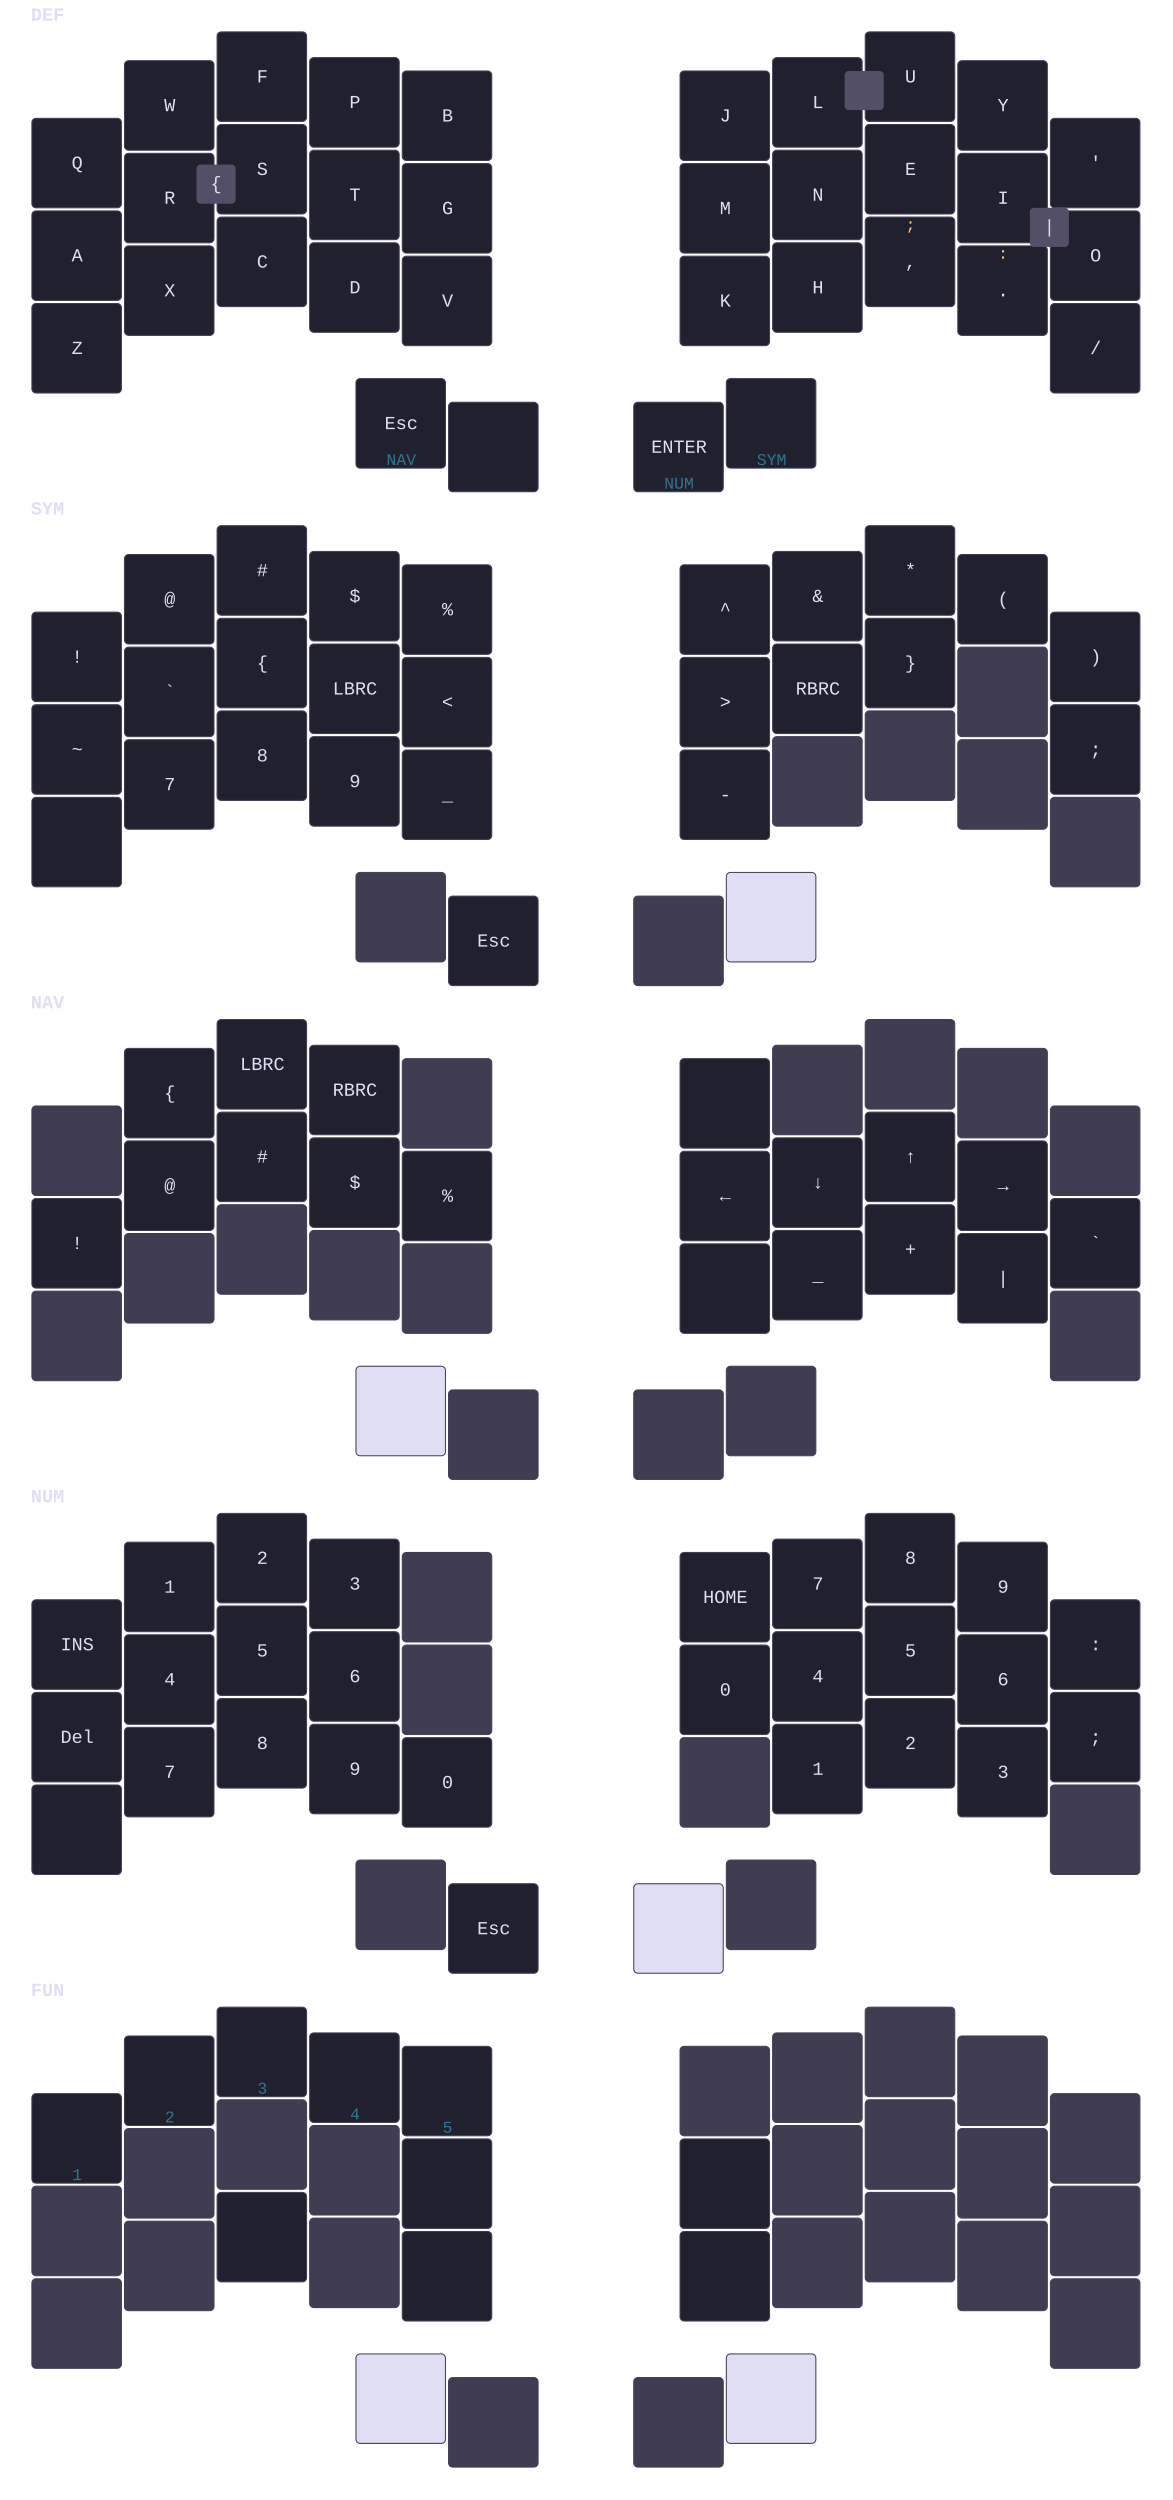
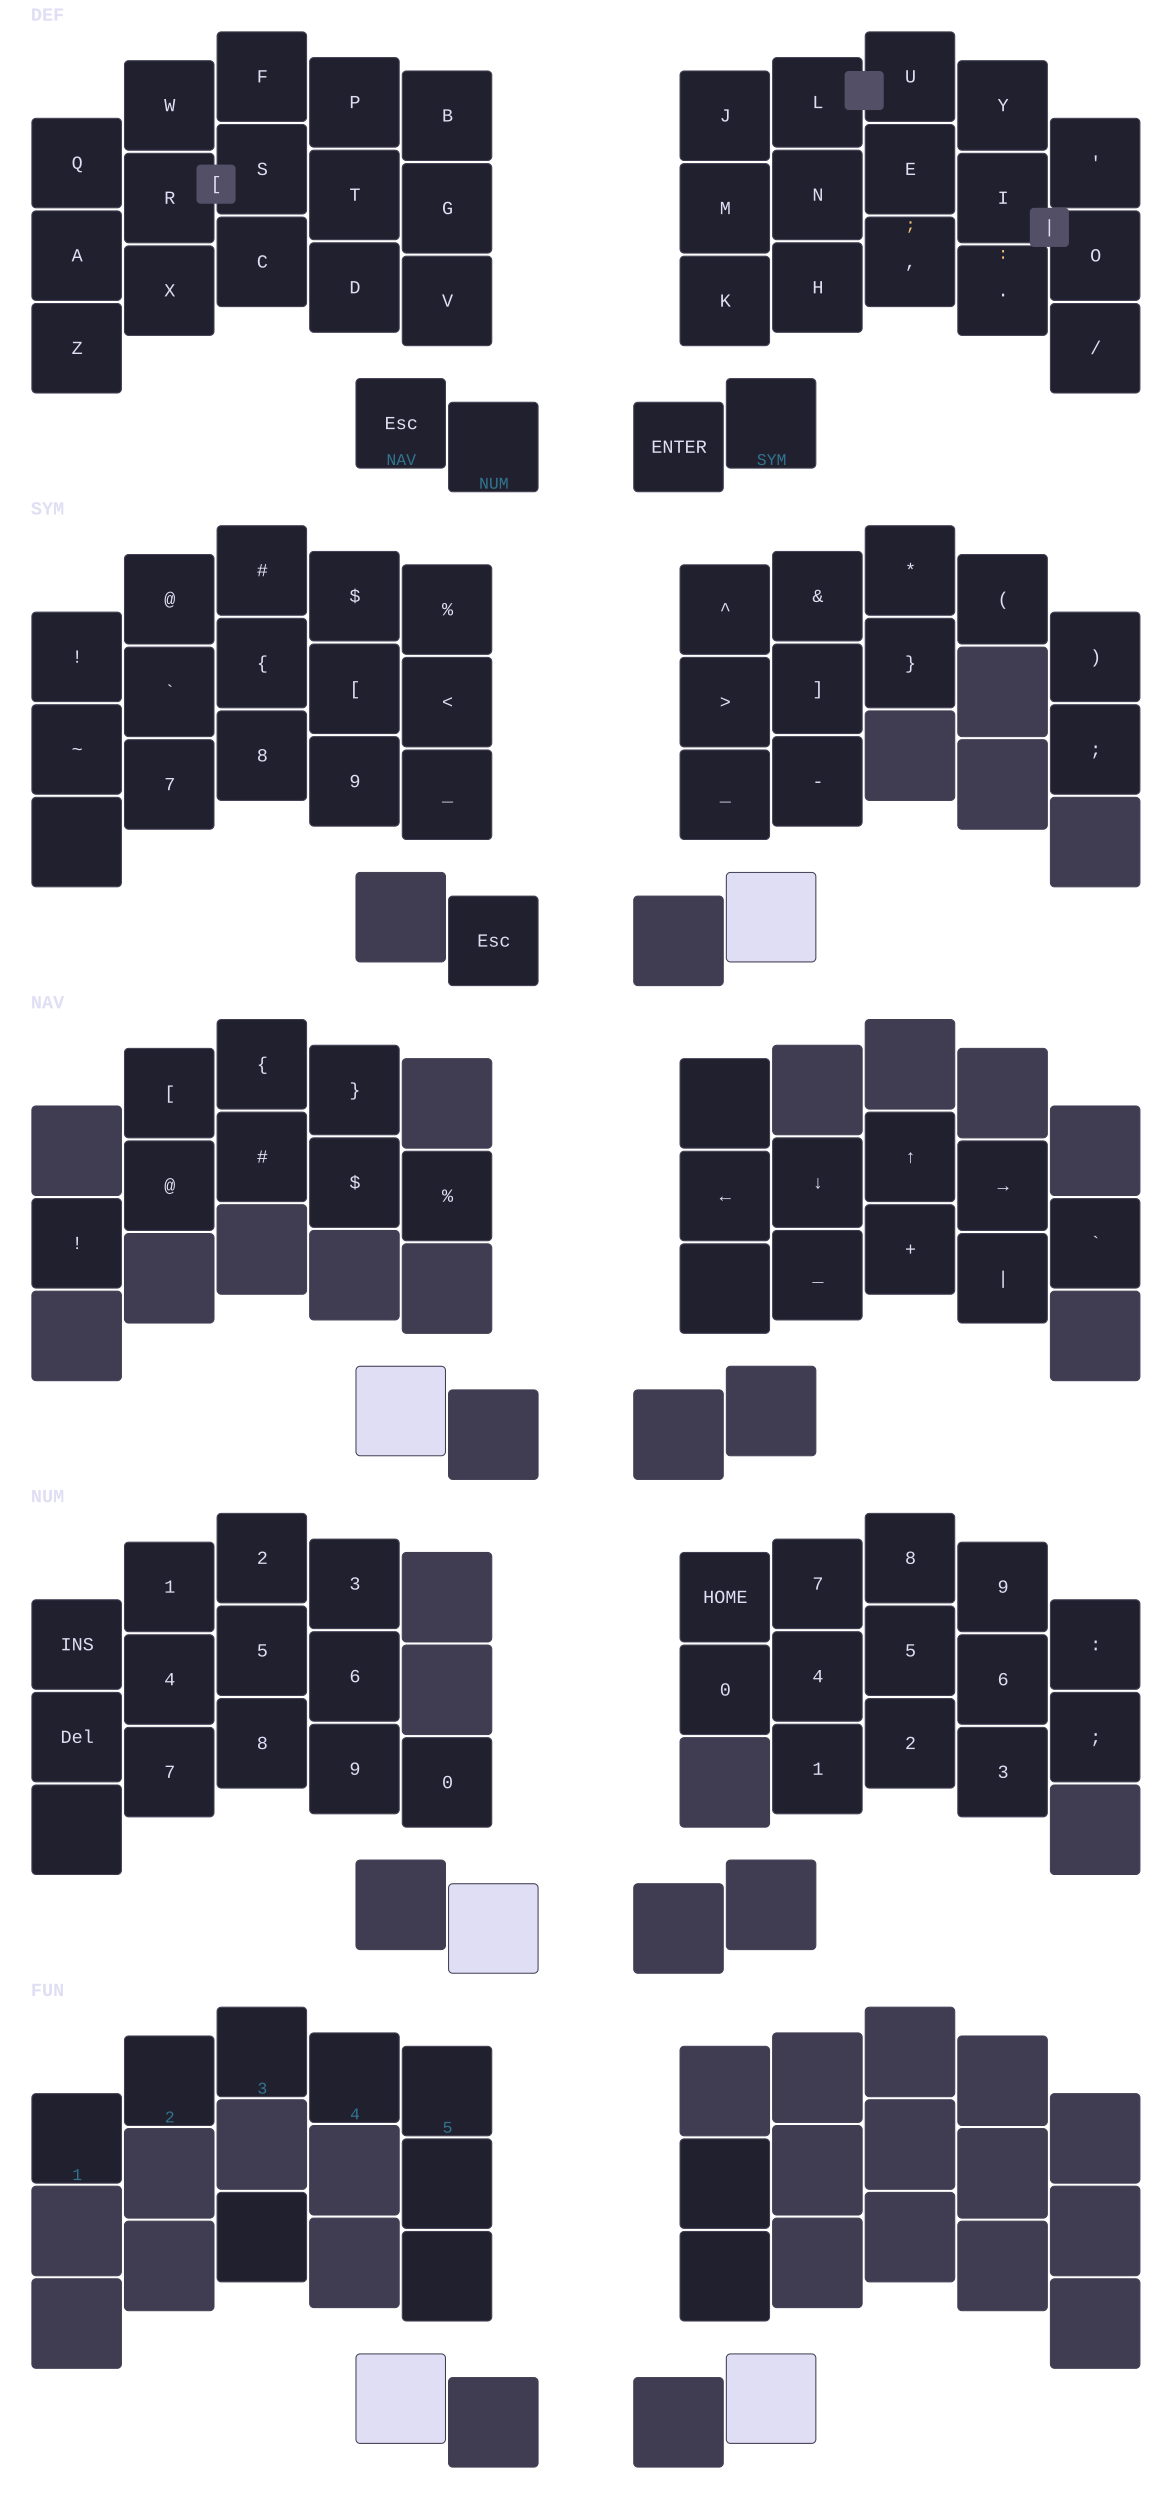
<svg xmlns="http://www.w3.org/2000/svg" xmlns:xlink="http://www.w3.org/1999/xlink" width="1140" height="2430" viewBox="0 0 1140 2430" class="keymap">
  <defs>/* start glyphs */
<svg id="mdi:alpha-w-box">
      <svg id="mdi-alpha-w-box" viewBox="0 0 24 24">
        <path d="M9,17H15A2,2 0 0,0 17,15V7H15V15H13V8H11V15H9V7H7V15A2,2 0 0,0 9,17M5,3H19A2,2 0 0,1 21,5V19A2,2 0 0,1 19,21H5A2,2 0 0,1 3,19V5A2,2 0 0,1 5,3Z" />
      </svg>
    </svg>
    <svg id="mdi:apple-keyboard-command">
      <svg id="mdi-apple-keyboard-command" viewBox="0 0 24 24">
        <path d="M6,2A4,4 0 0,1 10,6V8H14V6A4,4 0 0,1 18,2A4,4 0 0,1 22,6A4,4 0 0,1 18,10H16V14H18A4,4 0 0,1 22,18A4,4 0 0,1 18,22A4,4 0 0,1 14,18V16H10V18A4,4 0 0,1 6,22A4,4 0 0,1 2,18A4,4 0 0,1 6,14H8V10H6A4,4 0 0,1 2,6A4,4 0 0,1 6,2M16,18A2,2 0 0,0 18,20A2,2 0 0,0 20,18A2,2 0 0,0 18,16H16V18M14,10H10V14H14V10M6,16A2,2 0 0,0 4,18A2,2 0 0,0 6,20A2,2 0 0,0 8,18V16H6M8,6A2,2 0 0,0 6,4A2,2 0 0,0 4,6A2,2 0 0,0 6,8H8V6M18,8A2,2 0 0,0 20,6A2,2 0 0,0 18,4A2,2 0 0,0 16,6V8H18Z" />
      </svg>
    </svg>
    <svg id="mdi:apple-keyboard-control">
      <svg id="mdi-apple-keyboard-control" viewBox="0 0 24 24">
        <path d="M19.78,11.78L18.36,13.19L12,6.83L5.64,13.19L4.22,11.78L12,4L19.78,11.78Z" />
      </svg>
    </svg>
    <svg id="mdi:apple-keyboard-option">
      <svg id="mdi-apple-keyboard-option" viewBox="0 0 24 24">
        <path d="M3,4H9.11L16.15,18H21V20H14.88L7.84,6H3V4M14,4H21V6H14V4Z" />
      </svg>
    </svg>
    <svg id="mdi:apple-keyboard-shift">
      <svg id="mdi-apple-keyboard-shift" viewBox="0 0 24 24">
        <path d="M15,18V12H17.17L12,6.83L6.83,12H9V18H15M12,4L22,14H17V20H7V14H2L12,4Z" />
      </svg>
    </svg>
    <svg id="mdi:backspace">
      <svg id="mdi-backspace" viewBox="0 0 24 24">
        <path d="M22,3H7C6.31,3 5.77,3.35 5.41,3.88L0,12L5.41,20.11C5.77,20.64 6.31,21 7,21H22A2,2 0 0,0 24,19V5A2,2 0 0,0 22,3M19,15.59L17.59,17L14,13.41L10.41,17L9,15.59L12.59,12L9,8.41L10.41,7L14,10.59L17.59,7L19,8.41L15.41,12" />
      </svg>
    </svg>
    <svg id="mdi:backup-restore">
      <svg id="mdi-backup-restore" viewBox="0 0 24 24">
        <path d="M12,3A9,9 0 0,0 3,12H0L4,16L8,12H5A7,7 0 0,1 12,5A7,7 0 0,1 19,12A7,7 0 0,1 12,19C10.5,19 9.09,18.5 7.94,17.7L6.5,19.14C8.04,20.3 9.94,21 12,21A9,9 0 0,0 21,12A9,9 0 0,0 12,3M14,12A2,2 0 0,0 12,10A2,2 0 0,0 10,12A2,2 0 0,0 12,14A2,2 0 0,0 14,12Z" />
      </svg>
    </svg>
    <svg id="mdi:bluetooth-connect">
      <svg id="mdi-bluetooth-connect" viewBox="0 0 24 24">
        <path d="M19,10L17,12L19,14L21,12M14.88,16.29L13,18.17V14.41M13,5.83L14.88,7.71L13,9.58M17.71,7.71L12,2H11V9.58L6.41,5L5,6.41L10.59,12L5,17.58L6.41,19L11,14.41V22H12L17.71,16.29L13.41,12M7,12L5,10L3,12L5,14L7,12Z" />
      </svg>
    </svg>
    <svg id="mdi:bluetooth-off">
      <svg id="mdi-bluetooth-off" viewBox="0 0 24 24">
        <path d="M13,5.83L14.88,7.71L13.28,9.31L14.69,10.72L17.71,7.7L12,2H11V7.03L13,9.03M5.41,4L4,5.41L10.59,12L5,17.59L6.41,19L11,14.41V22H12L16.29,17.71L18.59,20L20,18.59M13,18.17V14.41L14.88,16.29" />
      </svg>
    </svg>
    <svg id="mdi:chevron-double-down">
      <svg id="mdi-chevron-double-down" viewBox="0 0 24 24">
        <path d="M16.59,5.59L18,7L12,13L6,7L7.41,5.59L12,10.17L16.59,5.59M16.59,11.59L18,13L12,19L6,13L7.41,11.59L12,16.17L16.59,11.59Z" />
      </svg>
    </svg>
    <svg id="mdi:chevron-double-up">
      <svg id="mdi-chevron-double-up" viewBox="0 0 24 24">
        <path d="M7.41,18.41L6,17L12,11L18,17L16.59,18.41L12,13.83L7.41,18.41M7.41,12.41L6,11L12,5L18,11L16.59,12.41L12,7.83L7.41,12.41Z" />
      </svg>
    </svg>
    <svg id="mdi:keyboard-space">
      <svg id="mdi-keyboard-space" viewBox="0 0 24 24">
        <path d="M3 15H5V19H19V15H21V19C21 20.1 20.1 21 19 21H5C3.9 21 3 20.1 3 19V15Z" />
      </svg>
    </svg>
    <svg id="mdi:progress-download">
      <svg id="mdi-progress-download" viewBox="0 0 24 24">
        <path d="M13,2.03C17.73,2.5 21.5,6.25 21.95,11C22.5,16.5 18.5,21.38 13,21.93V19.93C16.64,19.5 19.5,16.61 19.96,12.97C20.5,8.58 17.39,4.59 13,4.05V2.05L13,2.03M11,2.06V4.06C9.57,4.26 8.22,4.84 7.1,5.74L5.67,4.26C7.19,3 9.05,2.25 11,2.06M4.26,5.67L5.69,7.1C4.8,8.23 4.24,9.58 4.05,11H2.05C2.25,9.04 3,7.19 4.26,5.67M2.06,13H4.06C4.24,14.42 4.81,15.77 5.69,16.9L4.27,18.33C3.03,16.81 2.26,14.96 2.06,13M7.1,18.37C8.23,19.25 9.58,19.82 11,20V22C9.04,21.79 7.18,21 5.67,19.74L7.1,18.37M12,16.5L7.5,12H11V8H13V12H16.5L12,16.5Z" />
      </svg>
    </svg>
    <svg id="mdi:transfer">
      <svg id="mdi-transfer" viewBox="0 0 24 24">
        <path d="M8 4A2 2 0 0 0 6 6V10H8V6H16V9H13.5L17 12.5L20.5 9H18V6A2 2 0 0 0 16 4H8M3 12V14H11V12H3M3 15V17H11V15H3M13 15V17H21V15H13M3 18V20H11V18H3M13 18V20H21V18H13Z" />
      </svg>
    </svg>
  </defs>/* end glyphs */
<style>/* inherit to force styles through use tags */
svg path {
    fill: inherit;
}

/* root DOM */
svg.keymap {
    font-family: SFMono-Regular,Consolas,Liberation Mono,Menlo,monospace;
    font-size: 18px;
    font-kerning: normal;
    text-rendering: optimizeLegibility;
    background: #26233a;
}

rect.key {
    fill: #21202e ; /* switch background key color */
    stroke: #403d52; /* switch border color */
    stroke-width: 1;
}

/* default key side styling, only used is draw_key_sides is set */
rect.side {
    filter: brightness(90%);
}

/* color accent for combo boxes */
rect.combo, rect.combo-separate {
    fill: #524f67;
}

/* color accent for held keys */
rect.held, rect.combo.held {
    fill: #e0def4;
}

/* color accent for ghost (optional) keys */
rect.ghost, rect.combo.ghost {
    stroke-dasharray: 4, 4;
    stroke-width: 2;
}

text {
    text-anchor: middle;
    dominant-baseline: middle;
}

/* main layer keys text */
text.tap, text.combo, use.tap {
    fill: #e0def4;
}
text.hold {
    fill: #31748f;
    font-size: 16px; /* simlar to glyph_hold_size */
}
use.hold {
    fill: #31748f;
}

/* styling for layer labels */
text.label {
    font-weight: bold;
    text-anchor: start;
    fill: #e0def4;
    stroke-width: 0;
    paint-order: stroke;
    text-transform: uppercase;
}

/* styling for combo tap, and key hold/shifted label text */
text.combo, text.shifted {
}

text.hold {
    text-anchor: middle;
    dominant-baseline: auto;
}

text.shifted {
    text-anchor: middle;
    dominant-baseline: hanging;
    font-size: 16px;
    fill: #f6c177;
}

/* styling for hold/shifted label text in combo box */
text.combo.hold, text.combo.shifted {
    font-size: 8px;
}

/* lighter symbol for transparent keys */
rect.trans {
    fill: #403d52;
}
use.trans {
    fill: #6e6a86;
}

/* styling for combo dendrons */
path.combo {
    stroke-width: 1;
    stroke: gray;
    fill: none;
}

/* Start Tabler Icons Cleanup */
/* cannot use height/width with glyphs */
.icon-tabler &gt; path {
    fill: inherit;
    stroke: inherit;
    stroke-width: 2;
}
/* hide tabler's default box */
.icon-tabler &gt; path[stroke="none"][fill="none"] {
    visibility: hidden;
}
/* End Tabler Icons Cleanup */
</style>
  <g transform="translate(30, 0)" class="layer-DEF">
    <text x="0" y="15" class="label">DEF</text>
    <g transform="translate(0, 30)">
      <g transform="translate(45, 129)" class="key keypos-0">
        <rect rx="4" ry="4" x="-44" y="-44" width="87" height="87" class="key" />
        <text x="0" y="0" class="key tap">Q</text>
      </g>
      <g transform="translate(135, 73)" class="key keypos-1">
        <rect rx="4" ry="4" x="-44" y="-44" width="87" height="87" class="key" />
        <text x="0" y="0" class="key tap">W</text>
      </g>
      <g transform="translate(225, 45)" class="key keypos-2">
        <rect rx="4" ry="4" x="-44" y="-44" width="87" height="87" class="key" />
        <text x="0" y="0" class="key tap">F</text>
      </g>
      <g transform="translate(315, 70)" class="key keypos-3">
        <rect rx="4" ry="4" x="-44" y="-44" width="87" height="87" class="key" />
        <text x="0" y="0" class="key tap">P</text>
      </g>
      <g transform="translate(405, 83)" class="key keypos-4">
        <rect rx="4" ry="4" x="-44" y="-44" width="87" height="87" class="key" />
        <text x="0" y="0" class="key tap">B</text>
      </g>
      <g transform="translate(675, 83)" class="key keypos-5">
        <rect rx="4" ry="4" x="-44" y="-44" width="87" height="87" class="key" />
        <text x="0" y="0" class="key tap">J</text>
      </g>
      <g transform="translate(765, 70)" class="key keypos-6">
        <rect rx="4" ry="4" x="-44" y="-44" width="87" height="87" class="key" />
        <text x="0" y="0" class="key tap">L</text>
      </g>
      <g transform="translate(855, 45)" class="key keypos-7">
        <rect rx="4" ry="4" x="-44" y="-44" width="87" height="87" class="key" />
        <text x="0" y="0" class="key tap">U</text>
      </g>
      <g transform="translate(945, 73)" class="key keypos-8">
        <rect rx="4" ry="4" x="-44" y="-44" width="87" height="87" class="key" />
        <text x="0" y="0" class="key tap">Y</text>
      </g>
      <g transform="translate(1035, 129)" class="key keypos-9">
        <rect rx="4" ry="4" x="-44" y="-44" width="87" height="87" class="key" />
        <text x="0" y="0" class="key tap">'</text>
      </g>
      <g transform="translate(45, 219)" class="key keypos-10">
        <rect rx="4" ry="4" x="-44" y="-44" width="87" height="87" class="key" />
        <text x="0" y="0" class="key tap">A</text>
        <use href="#mdi:apple-keyboard-command" xlink:href="#mdi:apple-keyboard-command" x="-8" y="24" height="16" width="16.0" class="key hold glyph mdi:apple-keyboard-command" />
      </g>
      <g transform="translate(135, 163)" class="key keypos-11">
        <rect rx="4" ry="4" x="-44" y="-44" width="87" height="87" class="key" />
        <text x="0" y="0" class="key tap">R</text>
        <use href="#mdi:apple-keyboard-option" xlink:href="#mdi:apple-keyboard-option" x="-8" y="24" height="16" width="16.0" class="key hold glyph mdi:apple-keyboard-option" />
      </g>
      <g transform="translate(225, 135)" class="key keypos-12">
        <rect rx="4" ry="4" x="-44" y="-44" width="87" height="87" class="key" />
        <text x="0" y="0" class="key tap">S</text>
        <use href="#mdi:apple-keyboard-control" xlink:href="#mdi:apple-keyboard-control" x="-8" y="24" height="16" width="16.0" class="key hold glyph mdi:apple-keyboard-control" />
      </g>
      <g transform="translate(315, 160)" class="key keypos-13">
        <rect rx="4" ry="4" x="-44" y="-44" width="87" height="87" class="key" />
        <text x="0" y="0" class="key tap">T</text>
        <use href="#mdi:apple-keyboard-shift" xlink:href="#mdi:apple-keyboard-shift" x="-8" y="24" height="16" width="16.0" class="key hold glyph mdi:apple-keyboard-shift" />
      </g>
      <g transform="translate(405, 173)" class="key keypos-14">
        <rect rx="4" ry="4" x="-44" y="-44" width="87" height="87" class="key" />
        <text x="0" y="0" class="key tap">G</text>
      </g>
      <g transform="translate(675, 173)" class="key keypos-15">
        <rect rx="4" ry="4" x="-44" y="-44" width="87" height="87" class="key" />
        <text x="0" y="0" class="key tap">M</text>
      </g>
      <g transform="translate(765, 160)" class="key keypos-16">
        <rect rx="4" ry="4" x="-44" y="-44" width="87" height="87" class="key" />
        <text x="0" y="0" class="key tap">N</text>
        <use href="#mdi:apple-keyboard-shift" xlink:href="#mdi:apple-keyboard-shift" x="-8" y="24" height="16" width="16.0" class="key hold glyph mdi:apple-keyboard-shift" />
      </g>
      <g transform="translate(855, 135)" class="key keypos-17">
        <rect rx="4" ry="4" x="-44" y="-44" width="87" height="87" class="key" />
        <text x="0" y="0" class="key tap">E</text>
        <use href="#mdi:apple-keyboard-control" xlink:href="#mdi:apple-keyboard-control" x="-8" y="24" height="16" width="16.0" class="key hold glyph mdi:apple-keyboard-control" />
      </g>
      <g transform="translate(945, 163)" class="key keypos-18">
        <rect rx="4" ry="4" x="-44" y="-44" width="87" height="87" class="key" />
        <text x="0" y="0" class="key tap">I</text>
        <use href="#mdi:apple-keyboard-option" xlink:href="#mdi:apple-keyboard-option" x="-8" y="24" height="16" width="16.0" class="key hold glyph mdi:apple-keyboard-option" />
      </g>
      <g transform="translate(1035, 219)" class="key keypos-19">
        <rect rx="4" ry="4" x="-44" y="-44" width="87" height="87" class="key" />
        <text x="0" y="0" class="key tap">O</text>
        <use href="#mdi:apple-keyboard-command" xlink:href="#mdi:apple-keyboard-command" x="-8" y="24" height="16" width="16.0" class="key hold glyph mdi:apple-keyboard-command" />
      </g>
      <g transform="translate(45, 309)" class="key keypos-20">
        <rect rx="4" ry="4" x="-44" y="-44" width="87" height="87" class="key" />
        <text x="0" y="0" class="key tap">Z</text>
      </g>
      <g transform="translate(135, 253)" class="key keypos-21">
        <rect rx="4" ry="4" x="-44" y="-44" width="87" height="87" class="key" />
        <text x="0" y="0" class="key tap">X</text>
      </g>
      <g transform="translate(225, 225)" class="key keypos-22">
        <rect rx="4" ry="4" x="-44" y="-44" width="87" height="87" class="key" />
        <text x="0" y="0" class="key tap">C</text>
      </g>
      <g transform="translate(315, 250)" class="key keypos-23">
        <rect rx="4" ry="4" x="-44" y="-44" width="87" height="87" class="key" />
        <text x="0" y="0" class="key tap">D</text>
      </g>
      <g transform="translate(405, 263)" class="key keypos-24">
        <rect rx="4" ry="4" x="-44" y="-44" width="87" height="87" class="key" />
        <text x="0" y="0" class="key tap">V</text>
      </g>
      <g transform="translate(675, 263)" class="key keypos-25">
        <rect rx="4" ry="4" x="-44" y="-44" width="87" height="87" class="key" />
        <text x="0" y="0" class="key tap">K</text>
      </g>
      <g transform="translate(765, 250)" class="key keypos-26">
        <rect rx="4" ry="4" x="-44" y="-44" width="87" height="87" class="key" />
        <text x="0" y="0" class="key tap">H</text>
      </g>
      <g transform="translate(855, 225)" class="key keypos-27">
        <rect rx="4" ry="4" x="-44" y="-44" width="87" height="87" class="key" />
        <text x="0" y="0" class="key tap">,</text>
        <text x="0" y="-40" class="key shifted">;</text>
      </g>
      <g transform="translate(945, 253)" class="key keypos-28">
        <rect rx="4" ry="4" x="-44" y="-44" width="87" height="87" class="key" />
        <text x="0" y="0" class="key tap">.</text>
        <text x="0" y="-40" class="key shifted">:</text>
      </g>
      <g transform="translate(1035, 309)" class="key keypos-29">
        <rect rx="4" ry="4" x="-44" y="-44" width="87" height="87" class="key" />
        <text x="0" y="0" class="key tap">/</text>
      </g>
      <g transform="translate(360, 382)" class="key keypos-30">
        <rect rx="4" ry="4" x="-44" y="-44" width="87" height="87" class="key" />
        <text x="0" y="0" class="key tap">Esc</text>
        <text x="0" y="40" class="key hold">NAV</text>
      </g>
      <g transform="translate(450, 405)" class="key keypos-31">
        <rect rx="4" ry="4" x="-44" y="-44" width="87" height="87" class="key" />
        <use href="#mdi:keyboard-space" xlink:href="#mdi:keyboard-space" x="-10" y="-10" height="20" width="20.0" class="key tap glyph mdi:keyboard-space" />
+         <text x="0" y="40" class="key hold">NUM</text>
      </g>
      <g transform="translate(630, 405)" class="key keypos-32">
        <rect rx="4" ry="4" x="-44" y="-44" width="87" height="87" class="key" />
        <text x="0" y="0" class="key tap">ENTER</text>
-         <text x="0" y="40" class="key hold">NUM</text>
      </g>
      <g transform="translate(720, 382)" class="key keypos-33">
        <rect rx="4" ry="4" x="-44" y="-44" width="87" height="87" class="key" />
        <use href="#mdi:backspace" xlink:href="#mdi:backspace" x="-10" y="-10" height="20" width="20.0" class="key tap glyph mdi:backspace" />
        <text x="0" y="40" class="key hold">SYM</text>
      </g>
      <g class="combo combopos-0">
        <rect rx="4" ry="4" x="791" y="39" width="38" height="38" class="combo" />
        <use href="#mdi:backspace" xlink:href="#mdi:backspace" x="800" y="48" height="20" width="20.0" class="combo tap glyph mdi:backspace" />
      </g>
      <g class="combo combopos-1">
        <rect rx="4" ry="4" x="971" y="172" width="38" height="38" class="combo" />
        <text x="990" y="191" class="combo tap">|</text>
      </g>
      <g class="combo combopos-2">
        <rect rx="4" ry="4" x="161" y="130" width="38" height="38" class="combo" />
-         <text x="180" y="149" class="combo tap">{</text>
+         <text x="180" y="149" class="combo tap">[</text>
      </g>
    </g>
  </g>
  <g transform="translate(30, 480)" class="layer-SYM">
    <text x="0" y="15" class="label">SYM</text>
    <g transform="translate(0, 30)">
      <g transform="translate(45, 129)" class="key keypos-0">
        <rect rx="4" ry="4" x="-44" y="-44" width="87" height="87" class="key" />
        <text x="0" y="0" class="key tap">!</text>
      </g>
      <g transform="translate(135, 73)" class="key keypos-1">
        <rect rx="4" ry="4" x="-44" y="-44" width="87" height="87" class="key" />
        <text x="0" y="0" class="key tap">@</text>
      </g>
      <g transform="translate(225, 45)" class="key keypos-2">
        <rect rx="4" ry="4" x="-44" y="-44" width="87" height="87" class="key" />
        <text x="0" y="0" class="key tap">#</text>
      </g>
      <g transform="translate(315, 70)" class="key keypos-3">
        <rect rx="4" ry="4" x="-44" y="-44" width="87" height="87" class="key" />
        <text x="0" y="0" class="key tap">$</text>
      </g>
      <g transform="translate(405, 83)" class="key keypos-4">
        <rect rx="4" ry="4" x="-44" y="-44" width="87" height="87" class="key" />
        <text x="0" y="0" class="key tap">%</text>
      </g>
      <g transform="translate(675, 83)" class="key keypos-5">
        <rect rx="4" ry="4" x="-44" y="-44" width="87" height="87" class="key" />
        <text x="0" y="0" class="key tap">^</text>
      </g>
      <g transform="translate(765, 70)" class="key keypos-6">
        <rect rx="4" ry="4" x="-44" y="-44" width="87" height="87" class="key" />
        <text x="0" y="0" class="key tap">&amp;</text>
      </g>
      <g transform="translate(855, 45)" class="key keypos-7">
        <rect rx="4" ry="4" x="-44" y="-44" width="87" height="87" class="key" />
        <text x="0" y="0" class="key tap">*</text>
      </g>
      <g transform="translate(945, 73)" class="key keypos-8">
        <rect rx="4" ry="4" x="-44" y="-44" width="87" height="87" class="key" />
        <text x="0" y="0" class="key tap">(</text>
      </g>
      <g transform="translate(1035, 129)" class="key keypos-9">
        <rect rx="4" ry="4" x="-44" y="-44" width="87" height="87" class="key" />
        <text x="0" y="0" class="key tap">)</text>
      </g>
      <g transform="translate(45, 219)" class="key keypos-10">
        <rect rx="4" ry="4" x="-44" y="-44" width="87" height="87" class="key" />
        <text x="0" y="0" class="key tap">~</text>
      </g>
      <g transform="translate(135, 163)" class="key keypos-11">
        <rect rx="4" ry="4" x="-44" y="-44" width="87" height="87" class="key" />
        <text x="0" y="0" class="key tap">`</text>
      </g>
      <g transform="translate(225, 135)" class="key keypos-12">
        <rect rx="4" ry="4" x="-44" y="-44" width="87" height="87" class="key" />
        <text x="0" y="0" class="key tap">{</text>
      </g>
      <g transform="translate(315, 160)" class="key keypos-13">
        <rect rx="4" ry="4" x="-44" y="-44" width="87" height="87" class="key" />
-         <text x="0" y="0" class="key tap">LBRC</text>
+         <text x="0" y="0" class="key tap">[</text>
      </g>
      <g transform="translate(405, 173)" class="key keypos-14">
        <rect rx="4" ry="4" x="-44" y="-44" width="87" height="87" class="key" />
        <text x="0" y="0" class="key tap">&lt;</text>
      </g>
      <g transform="translate(675, 173)" class="key keypos-15">
        <rect rx="4" ry="4" x="-44" y="-44" width="87" height="87" class="key" />
        <text x="0" y="0" class="key tap">&gt;</text>
      </g>
      <g transform="translate(765, 160)" class="key keypos-16">
        <rect rx="4" ry="4" x="-44" y="-44" width="87" height="87" class="key" />
-         <text x="0" y="0" class="key tap">RBRC</text>
+         <text x="0" y="0" class="key tap">]</text>
      </g>
      <g transform="translate(855, 135)" class="key keypos-17">
        <rect rx="4" ry="4" x="-44" y="-44" width="87" height="87" class="key" />
        <text x="0" y="0" class="key tap">}</text>
      </g>
      <g transform="translate(945, 163)" class="key trans keypos-18">
        <rect rx="4" ry="4" x="-44" y="-44" width="87" height="87" class="key trans" />
        <use href="#mdi:transfer" xlink:href="#mdi:transfer" x="-10" y="-10" height="20" width="20.0" class="key trans tap glyph mdi:transfer" />
      </g>
      <g transform="translate(1035, 219)" class="key keypos-19">
        <rect rx="4" ry="4" x="-44" y="-44" width="87" height="87" class="key" />
        <text x="0" y="0" class="key tap">;</text>
      </g>
      <g transform="translate(45, 309)" class="key keypos-20">
        <rect rx="4" ry="4" x="-44" y="-44" width="87" height="87" class="key" />
        <use href="#mdi:alpha-w-box" xlink:href="#mdi:alpha-w-box" x="-10" y="-10" height="20" width="20.0" class="key tap glyph mdi:alpha-w-box" />
      </g>
      <g transform="translate(135, 253)" class="key keypos-21">
        <rect rx="4" ry="4" x="-44" y="-44" width="87" height="87" class="key" />
        <text x="0" y="0" class="key tap">7</text>
      </g>
      <g transform="translate(225, 225)" class="key keypos-22">
        <rect rx="4" ry="4" x="-44" y="-44" width="87" height="87" class="key" />
        <text x="0" y="0" class="key tap">8</text>
      </g>
      <g transform="translate(315, 250)" class="key keypos-23">
        <rect rx="4" ry="4" x="-44" y="-44" width="87" height="87" class="key" />
        <text x="0" y="0" class="key tap">9</text>
      </g>
      <g transform="translate(405, 263)" class="key keypos-24">
        <rect rx="4" ry="4" x="-44" y="-44" width="87" height="87" class="key" />
        <text x="0" y="0" class="key tap">_</text>
      </g>
      <g transform="translate(675, 263)" class="key keypos-25">
        <rect rx="4" ry="4" x="-44" y="-44" width="87" height="87" class="key" />
+         <text x="0" y="0" class="key tap">_</text>
+       </g>
+       <g transform="translate(765, 250)" class="key keypos-26">
+         <rect rx="4" ry="4" x="-44" y="-44" width="87" height="87" class="key" />
        <text x="0" y="0" class="key tap">-</text>
-       </g>
-       <g transform="translate(765, 250)" class="key trans keypos-26">
-         <rect rx="4" ry="4" x="-44" y="-44" width="87" height="87" class="key trans" />
-         <use href="#mdi:transfer" xlink:href="#mdi:transfer" x="-10" y="-10" height="20" width="20.0" class="key trans tap glyph mdi:transfer" />
      </g>
      <g transform="translate(855, 225)" class="key trans keypos-27">
        <rect rx="4" ry="4" x="-44" y="-44" width="87" height="87" class="key trans" />
        <use href="#mdi:transfer" xlink:href="#mdi:transfer" x="-10" y="-10" height="20" width="20.0" class="key trans tap glyph mdi:transfer" />
      </g>
      <g transform="translate(945, 253)" class="key trans keypos-28">
        <rect rx="4" ry="4" x="-44" y="-44" width="87" height="87" class="key trans" />
        <use href="#mdi:transfer" xlink:href="#mdi:transfer" x="-10" y="-10" height="20" width="20.0" class="key trans tap glyph mdi:transfer" />
      </g>
      <g transform="translate(1035, 309)" class="key trans keypos-29">
        <rect rx="4" ry="4" x="-44" y="-44" width="87" height="87" class="key trans" />
        <use href="#mdi:transfer" xlink:href="#mdi:transfer" x="-10" y="-10" height="20" width="20.0" class="key trans tap glyph mdi:transfer" />
      </g>
      <g transform="translate(360, 382)" class="key trans keypos-30">
        <rect rx="4" ry="4" x="-44" y="-44" width="87" height="87" class="key trans" />
        <use href="#mdi:transfer" xlink:href="#mdi:transfer" x="-10" y="-10" height="20" width="20.0" class="key trans tap glyph mdi:transfer" />
      </g>
      <g transform="translate(450, 405)" class="key keypos-31">
        <rect rx="4" ry="4" x="-44" y="-44" width="87" height="87" class="key" />
        <text x="0" y="0" class="key tap">Esc</text>
      </g>
      <g transform="translate(630, 405)" class="key trans keypos-32">
        <rect rx="4" ry="4" x="-44" y="-44" width="87" height="87" class="key trans" />
        <use href="#mdi:transfer" xlink:href="#mdi:transfer" x="-10" y="-10" height="20" width="20.0" class="key trans tap glyph mdi:transfer" />
      </g>
      <g transform="translate(720, 382)" class="key held keypos-33">
        <rect rx="4" ry="4" x="-44" y="-44" width="87" height="87" class="key held" />
      </g>
    </g>
  </g>
  <g transform="translate(30, 960)" class="layer-NAV">
    <text x="0" y="15" class="label">NAV</text>
    <g transform="translate(0, 30)">
      <g transform="translate(45, 129)" class="key trans keypos-0">
        <rect rx="4" ry="4" x="-44" y="-44" width="87" height="87" class="key trans" />
        <use href="#mdi:transfer" xlink:href="#mdi:transfer" x="-10" y="-10" height="20" width="20.0" class="key trans tap glyph mdi:transfer" />
      </g>
      <g transform="translate(135, 73)" class="key keypos-1">
        <rect rx="4" ry="4" x="-44" y="-44" width="87" height="87" class="key" />
+         <text x="0" y="0" class="key tap">[</text>
+       </g>
+       <g transform="translate(225, 45)" class="key keypos-2">
+         <rect rx="4" ry="4" x="-44" y="-44" width="87" height="87" class="key" />
        <text x="0" y="0" class="key tap">{</text>
      </g>
-       <g transform="translate(225, 45)" class="key keypos-2">
-         <rect rx="4" ry="4" x="-44" y="-44" width="87" height="87" class="key" />
-         <text x="0" y="0" class="key tap">LBRC</text>
-       </g>
      <g transform="translate(315, 70)" class="key keypos-3">
        <rect rx="4" ry="4" x="-44" y="-44" width="87" height="87" class="key" />
-         <text x="0" y="0" class="key tap">RBRC</text>
+         <text x="0" y="0" class="key tap">}</text>
      </g>
      <g transform="translate(405, 83)" class="key trans keypos-4">
        <rect rx="4" ry="4" x="-44" y="-44" width="87" height="87" class="key trans" />
        <use href="#mdi:transfer" xlink:href="#mdi:transfer" x="-10" y="-10" height="20" width="20.0" class="key trans tap glyph mdi:transfer" />
      </g>
      <g transform="translate(675, 83)" class="key keypos-5">
        <rect rx="4" ry="4" x="-44" y="-44" width="87" height="87" class="key" />
        <use href="#mdi:chevron-double-up" xlink:href="#mdi:chevron-double-up" x="-10" y="-10" height="20" width="20.0" class="key tap glyph mdi:chevron-double-up" />
      </g>
      <g transform="translate(765, 70)" class="key trans keypos-6">
        <rect rx="4" ry="4" x="-44" y="-44" width="87" height="87" class="key trans" />
        <use href="#mdi:transfer" xlink:href="#mdi:transfer" x="-10" y="-10" height="20" width="20.0" class="key trans tap glyph mdi:transfer" />
      </g>
      <g transform="translate(855, 45)" class="key trans keypos-7">
        <rect rx="4" ry="4" x="-44" y="-44" width="87" height="87" class="key trans" />
        <use href="#mdi:transfer" xlink:href="#mdi:transfer" x="-10" y="-10" height="20" width="20.0" class="key trans tap glyph mdi:transfer" />
      </g>
      <g transform="translate(945, 73)" class="key trans keypos-8">
        <rect rx="4" ry="4" x="-44" y="-44" width="87" height="87" class="key trans" />
        <use href="#mdi:transfer" xlink:href="#mdi:transfer" x="-10" y="-10" height="20" width="20.0" class="key trans tap glyph mdi:transfer" />
      </g>
      <g transform="translate(1035, 129)" class="key trans keypos-9">
        <rect rx="4" ry="4" x="-44" y="-44" width="87" height="87" class="key trans" />
        <use href="#mdi:transfer" xlink:href="#mdi:transfer" x="-10" y="-10" height="20" width="20.0" class="key trans tap glyph mdi:transfer" />
      </g>
      <g transform="translate(45, 219)" class="key keypos-10">
        <rect rx="4" ry="4" x="-44" y="-44" width="87" height="87" class="key" />
        <text x="0" y="0" class="key tap">!</text>
      </g>
      <g transform="translate(135, 163)" class="key keypos-11">
        <rect rx="4" ry="4" x="-44" y="-44" width="87" height="87" class="key" />
        <text x="0" y="0" class="key tap">@</text>
      </g>
      <g transform="translate(225, 135)" class="key keypos-12">
        <rect rx="4" ry="4" x="-44" y="-44" width="87" height="87" class="key" />
        <text x="0" y="0" class="key tap">#</text>
      </g>
      <g transform="translate(315, 160)" class="key keypos-13">
        <rect rx="4" ry="4" x="-44" y="-44" width="87" height="87" class="key" />
        <text x="0" y="0" class="key tap">$</text>
      </g>
      <g transform="translate(405, 173)" class="key keypos-14">
        <rect rx="4" ry="4" x="-44" y="-44" width="87" height="87" class="key" />
        <text x="0" y="0" class="key tap">%</text>
      </g>
      <g transform="translate(675, 173)" class="key keypos-15">
        <rect rx="4" ry="4" x="-44" y="-44" width="87" height="87" class="key" />
        <text x="0" y="0" class="key tap">←</text>
      </g>
      <g transform="translate(765, 160)" class="key keypos-16">
        <rect rx="4" ry="4" x="-44" y="-44" width="87" height="87" class="key" />
        <text x="0" y="0" class="key tap">↓</text>
      </g>
      <g transform="translate(855, 135)" class="key keypos-17">
        <rect rx="4" ry="4" x="-44" y="-44" width="87" height="87" class="key" />
        <text x="0" y="0" class="key tap">↑</text>
      </g>
      <g transform="translate(945, 163)" class="key keypos-18">
        <rect rx="4" ry="4" x="-44" y="-44" width="87" height="87" class="key" />
        <text x="0" y="0" class="key tap">→</text>
      </g>
      <g transform="translate(1035, 219)" class="key keypos-19">
        <rect rx="4" ry="4" x="-44" y="-44" width="87" height="87" class="key" />
        <text x="0" y="0" class="key tap">`</text>
      </g>
      <g transform="translate(45, 309)" class="key trans keypos-20">
        <rect rx="4" ry="4" x="-44" y="-44" width="87" height="87" class="key trans" />
        <use href="#mdi:transfer" xlink:href="#mdi:transfer" x="-10" y="-10" height="20" width="20.0" class="key trans tap glyph mdi:transfer" />
      </g>
      <g transform="translate(135, 253)" class="key trans keypos-21">
        <rect rx="4" ry="4" x="-44" y="-44" width="87" height="87" class="key trans" />
        <use href="#mdi:transfer" xlink:href="#mdi:transfer" x="-10" y="-10" height="20" width="20.0" class="key trans tap glyph mdi:transfer" />
      </g>
      <g transform="translate(225, 225)" class="key trans keypos-22">
        <rect rx="4" ry="4" x="-44" y="-44" width="87" height="87" class="key trans" />
        <use href="#mdi:transfer" xlink:href="#mdi:transfer" x="-10" y="-10" height="20" width="20.0" class="key trans tap glyph mdi:transfer" />
      </g>
      <g transform="translate(315, 250)" class="key trans keypos-23">
        <rect rx="4" ry="4" x="-44" y="-44" width="87" height="87" class="key trans" />
        <use href="#mdi:transfer" xlink:href="#mdi:transfer" x="-10" y="-10" height="20" width="20.0" class="key trans tap glyph mdi:transfer" />
      </g>
      <g transform="translate(405, 263)" class="key trans keypos-24">
        <rect rx="4" ry="4" x="-44" y="-44" width="87" height="87" class="key trans" />
        <use href="#mdi:transfer" xlink:href="#mdi:transfer" x="-10" y="-10" height="20" width="20.0" class="key trans tap glyph mdi:transfer" />
      </g>
      <g transform="translate(675, 263)" class="key keypos-25">
        <rect rx="4" ry="4" x="-44" y="-44" width="87" height="87" class="key" />
        <use href="#mdi:chevron-double-down" xlink:href="#mdi:chevron-double-down" x="-10" y="-10" height="20" width="20.0" class="key tap glyph mdi:chevron-double-down" />
      </g>
      <g transform="translate(765, 250)" class="key keypos-26">
        <rect rx="4" ry="4" x="-44" y="-44" width="87" height="87" class="key" />
        <text x="0" y="0" class="key tap">_</text>
      </g>
      <g transform="translate(855, 225)" class="key keypos-27">
        <rect rx="4" ry="4" x="-44" y="-44" width="87" height="87" class="key" />
        <text x="0" y="0" class="key tap">+</text>
      </g>
      <g transform="translate(945, 253)" class="key keypos-28">
        <rect rx="4" ry="4" x="-44" y="-44" width="87" height="87" class="key" />
        <text x="0" y="0" class="key tap">|</text>
      </g>
      <g transform="translate(1035, 309)" class="key trans keypos-29">
        <rect rx="4" ry="4" x="-44" y="-44" width="87" height="87" class="key trans" />
        <use href="#mdi:transfer" xlink:href="#mdi:transfer" x="-10" y="-10" height="20" width="20.0" class="key trans tap glyph mdi:transfer" />
      </g>
      <g transform="translate(360, 382)" class="key held keypos-30">
        <rect rx="4" ry="4" x="-44" y="-44" width="87" height="87" class="key held" />
      </g>
      <g transform="translate(450, 405)" class="key trans keypos-31">
        <rect rx="4" ry="4" x="-44" y="-44" width="87" height="87" class="key trans" />
        <use href="#mdi:transfer" xlink:href="#mdi:transfer" x="-10" y="-10" height="20" width="20.0" class="key trans tap glyph mdi:transfer" />
      </g>
      <g transform="translate(630, 405)" class="key trans keypos-32">
        <rect rx="4" ry="4" x="-44" y="-44" width="87" height="87" class="key trans" />
        <use href="#mdi:transfer" xlink:href="#mdi:transfer" x="-10" y="-10" height="20" width="20.0" class="key trans tap glyph mdi:transfer" />
      </g>
      <g transform="translate(720, 382)" class="key trans keypos-33">
        <rect rx="4" ry="4" x="-44" y="-44" width="87" height="87" class="key trans" />
        <use href="#mdi:transfer" xlink:href="#mdi:transfer" x="-10" y="-10" height="20" width="20.0" class="key trans tap glyph mdi:transfer" />
      </g>
    </g>
  </g>
  <g transform="translate(30, 1440)" class="layer-NUM">
    <text x="0" y="15" class="label">NUM</text>
    <g transform="translate(0, 30)">
      <g transform="translate(45, 129)" class="key keypos-0">
        <rect rx="4" ry="4" x="-44" y="-44" width="87" height="87" class="key" />
        <text x="0" y="0" class="key tap">INS</text>
      </g>
      <g transform="translate(135, 73)" class="key keypos-1">
        <rect rx="4" ry="4" x="-44" y="-44" width="87" height="87" class="key" />
        <text x="0" y="0" class="key tap">1</text>
      </g>
      <g transform="translate(225, 45)" class="key keypos-2">
        <rect rx="4" ry="4" x="-44" y="-44" width="87" height="87" class="key" />
        <text x="0" y="0" class="key tap">2</text>
      </g>
      <g transform="translate(315, 70)" class="key keypos-3">
        <rect rx="4" ry="4" x="-44" y="-44" width="87" height="87" class="key" />
        <text x="0" y="0" class="key tap">3</text>
      </g>
      <g transform="translate(405, 83)" class="key trans keypos-4">
        <rect rx="4" ry="4" x="-44" y="-44" width="87" height="87" class="key trans" />
        <use href="#mdi:transfer" xlink:href="#mdi:transfer" x="-10" y="-10" height="20" width="20.0" class="key trans tap glyph mdi:transfer" />
      </g>
      <g transform="translate(675, 83)" class="key keypos-5">
        <rect rx="4" ry="4" x="-44" y="-44" width="87" height="87" class="key" />
        <text x="0" y="0" class="key tap">HOME</text>
      </g>
      <g transform="translate(765, 70)" class="key keypos-6">
        <rect rx="4" ry="4" x="-44" y="-44" width="87" height="87" class="key" />
        <text x="0" y="0" class="key tap">7</text>
      </g>
      <g transform="translate(855, 45)" class="key keypos-7">
        <rect rx="4" ry="4" x="-44" y="-44" width="87" height="87" class="key" />
        <text x="0" y="0" class="key tap">8</text>
      </g>
      <g transform="translate(945, 73)" class="key keypos-8">
        <rect rx="4" ry="4" x="-44" y="-44" width="87" height="87" class="key" />
        <text x="0" y="0" class="key tap">9</text>
      </g>
      <g transform="translate(1035, 129)" class="key keypos-9">
        <rect rx="4" ry="4" x="-44" y="-44" width="87" height="87" class="key" />
        <text x="0" y="0" class="key tap">:</text>
      </g>
      <g transform="translate(45, 219)" class="key keypos-10">
        <rect rx="4" ry="4" x="-44" y="-44" width="87" height="87" class="key" />
        <text x="0" y="0" class="key tap">Del</text>
      </g>
      <g transform="translate(135, 163)" class="key keypos-11">
        <rect rx="4" ry="4" x="-44" y="-44" width="87" height="87" class="key" />
        <text x="0" y="0" class="key tap">4</text>
      </g>
      <g transform="translate(225, 135)" class="key keypos-12">
        <rect rx="4" ry="4" x="-44" y="-44" width="87" height="87" class="key" />
        <text x="0" y="0" class="key tap">5</text>
      </g>
      <g transform="translate(315, 160)" class="key keypos-13">
        <rect rx="4" ry="4" x="-44" y="-44" width="87" height="87" class="key" />
        <text x="0" y="0" class="key tap">6</text>
      </g>
      <g transform="translate(405, 173)" class="key trans keypos-14">
        <rect rx="4" ry="4" x="-44" y="-44" width="87" height="87" class="key trans" />
        <use href="#mdi:transfer" xlink:href="#mdi:transfer" x="-10" y="-10" height="20" width="20.0" class="key trans tap glyph mdi:transfer" />
      </g>
      <g transform="translate(675, 173)" class="key keypos-15">
        <rect rx="4" ry="4" x="-44" y="-44" width="87" height="87" class="key" />
        <text x="0" y="0" class="key tap">0</text>
      </g>
      <g transform="translate(765, 160)" class="key keypos-16">
        <rect rx="4" ry="4" x="-44" y="-44" width="87" height="87" class="key" />
        <text x="0" y="0" class="key tap">4</text>
      </g>
      <g transform="translate(855, 135)" class="key keypos-17">
        <rect rx="4" ry="4" x="-44" y="-44" width="87" height="87" class="key" />
        <text x="0" y="0" class="key tap">5</text>
      </g>
      <g transform="translate(945, 163)" class="key keypos-18">
        <rect rx="4" ry="4" x="-44" y="-44" width="87" height="87" class="key" />
        <text x="0" y="0" class="key tap">6</text>
      </g>
      <g transform="translate(1035, 219)" class="key keypos-19">
        <rect rx="4" ry="4" x="-44" y="-44" width="87" height="87" class="key" />
        <text x="0" y="0" class="key tap">;</text>
      </g>
      <g transform="translate(45, 309)" class="key keypos-20">
        <rect rx="4" ry="4" x="-44" y="-44" width="87" height="87" class="key" />
        <use href="#mdi:alpha-w-box" xlink:href="#mdi:alpha-w-box" x="-10" y="-10" height="20" width="20.0" class="key tap glyph mdi:alpha-w-box" />
      </g>
      <g transform="translate(135, 253)" class="key keypos-21">
        <rect rx="4" ry="4" x="-44" y="-44" width="87" height="87" class="key" />
        <text x="0" y="0" class="key tap">7</text>
      </g>
      <g transform="translate(225, 225)" class="key keypos-22">
        <rect rx="4" ry="4" x="-44" y="-44" width="87" height="87" class="key" />
        <text x="0" y="0" class="key tap">8</text>
      </g>
      <g transform="translate(315, 250)" class="key keypos-23">
        <rect rx="4" ry="4" x="-44" y="-44" width="87" height="87" class="key" />
        <text x="0" y="0" class="key tap">9</text>
      </g>
      <g transform="translate(405, 263)" class="key keypos-24">
        <rect rx="4" ry="4" x="-44" y="-44" width="87" height="87" class="key" />
        <text x="0" y="0" class="key tap">0</text>
      </g>
      <g transform="translate(675, 263)" class="key trans keypos-25">
        <rect rx="4" ry="4" x="-44" y="-44" width="87" height="87" class="key trans" />
        <use href="#mdi:transfer" xlink:href="#mdi:transfer" x="-10" y="-10" height="20" width="20.0" class="key trans tap glyph mdi:transfer" />
      </g>
      <g transform="translate(765, 250)" class="key keypos-26">
        <rect rx="4" ry="4" x="-44" y="-44" width="87" height="87" class="key" />
        <text x="0" y="0" class="key tap">1</text>
      </g>
      <g transform="translate(855, 225)" class="key keypos-27">
        <rect rx="4" ry="4" x="-44" y="-44" width="87" height="87" class="key" />
        <text x="0" y="0" class="key tap">2</text>
      </g>
      <g transform="translate(945, 253)" class="key keypos-28">
        <rect rx="4" ry="4" x="-44" y="-44" width="87" height="87" class="key" />
        <text x="0" y="0" class="key tap">3</text>
      </g>
      <g transform="translate(1035, 309)" class="key trans keypos-29">
        <rect rx="4" ry="4" x="-44" y="-44" width="87" height="87" class="key trans" />
        <use href="#mdi:transfer" xlink:href="#mdi:transfer" x="-10" y="-10" height="20" width="20.0" class="key trans tap glyph mdi:transfer" />
      </g>
      <g transform="translate(360, 382)" class="key trans keypos-30">
        <rect rx="4" ry="4" x="-44" y="-44" width="87" height="87" class="key trans" />
        <use href="#mdi:transfer" xlink:href="#mdi:transfer" x="-10" y="-10" height="20" width="20.0" class="key trans tap glyph mdi:transfer" />
      </g>
-       <g transform="translate(450, 405)" class="key keypos-31">
-         <rect rx="4" ry="4" x="-44" y="-44" width="87" height="87" class="key" />
-         <text x="0" y="0" class="key tap">Esc</text>
-       </g>
-       <g transform="translate(630, 405)" class="key held keypos-32">
+       <g transform="translate(450, 405)" class="key held keypos-31">
        <rect rx="4" ry="4" x="-44" y="-44" width="87" height="87" class="key held" />
+         <text x="0" y="0" class="key held tap">Esc</text>
+       </g>
+       <g transform="translate(630, 405)" class="key trans keypos-32">
+         <rect rx="4" ry="4" x="-44" y="-44" width="87" height="87" class="key trans" />
+         <use href="#mdi:transfer" xlink:href="#mdi:transfer" x="-10" y="-10" height="20" width="20.0" class="key trans tap glyph mdi:transfer" />
      </g>
      <g transform="translate(720, 382)" class="key trans keypos-33">
        <rect rx="4" ry="4" x="-44" y="-44" width="87" height="87" class="key trans" />
        <use href="#mdi:transfer" xlink:href="#mdi:transfer" x="-10" y="-10" height="20" width="20.0" class="key trans tap glyph mdi:transfer" />
      </g>
    </g>
  </g>
  <g transform="translate(30, 1920)" class="layer-FUN">
    <text x="0" y="15" class="label">FUN</text>
    <g transform="translate(0, 30)">
      <g transform="translate(45, 129)" class="key keypos-0">
        <rect rx="4" ry="4" x="-44" y="-44" width="87" height="87" class="key" />
        <use href="#mdi:bluetooth-connect" xlink:href="#mdi:bluetooth-connect" x="-10" y="-10" height="20" width="20.0" class="key tap glyph mdi:bluetooth-connect" />
        <text x="0" y="40" class="key hold">1</text>
      </g>
      <g transform="translate(135, 73)" class="key keypos-1">
        <rect rx="4" ry="4" x="-44" y="-44" width="87" height="87" class="key" />
        <use href="#mdi:bluetooth-connect" xlink:href="#mdi:bluetooth-connect" x="-10" y="-10" height="20" width="20.0" class="key tap glyph mdi:bluetooth-connect" />
        <text x="0" y="40" class="key hold">2</text>
      </g>
      <g transform="translate(225, 45)" class="key keypos-2">
        <rect rx="4" ry="4" x="-44" y="-44" width="87" height="87" class="key" />
        <use href="#mdi:bluetooth-connect" xlink:href="#mdi:bluetooth-connect" x="-10" y="-10" height="20" width="20.0" class="key tap glyph mdi:bluetooth-connect" />
        <text x="0" y="40" class="key hold">3</text>
      </g>
      <g transform="translate(315, 70)" class="key keypos-3">
        <rect rx="4" ry="4" x="-44" y="-44" width="87" height="87" class="key" />
        <use href="#mdi:bluetooth-connect" xlink:href="#mdi:bluetooth-connect" x="-10" y="-10" height="20" width="20.0" class="key tap glyph mdi:bluetooth-connect" />
        <text x="0" y="40" class="key hold">4</text>
      </g>
      <g transform="translate(405, 83)" class="key keypos-4">
        <rect rx="4" ry="4" x="-44" y="-44" width="87" height="87" class="key" />
        <use href="#mdi:bluetooth-connect" xlink:href="#mdi:bluetooth-connect" x="-10" y="-10" height="20" width="20.0" class="key tap glyph mdi:bluetooth-connect" />
        <text x="0" y="40" class="key hold">5</text>
      </g>
      <g transform="translate(675, 83)" class="key trans keypos-5">
        <rect rx="4" ry="4" x="-44" y="-44" width="87" height="87" class="key trans" />
        <use href="#mdi:transfer" xlink:href="#mdi:transfer" x="-10" y="-10" height="20" width="20.0" class="key trans tap glyph mdi:transfer" />
      </g>
      <g transform="translate(765, 70)" class="key trans keypos-6">
        <rect rx="4" ry="4" x="-44" y="-44" width="87" height="87" class="key trans" />
        <use href="#mdi:transfer" xlink:href="#mdi:transfer" x="-10" y="-10" height="20" width="20.0" class="key trans tap glyph mdi:transfer" />
      </g>
      <g transform="translate(855, 45)" class="key trans keypos-7">
        <rect rx="4" ry="4" x="-44" y="-44" width="87" height="87" class="key trans" />
        <use href="#mdi:transfer" xlink:href="#mdi:transfer" x="-10" y="-10" height="20" width="20.0" class="key trans tap glyph mdi:transfer" />
      </g>
      <g transform="translate(945, 73)" class="key trans keypos-8">
        <rect rx="4" ry="4" x="-44" y="-44" width="87" height="87" class="key trans" />
        <use href="#mdi:transfer" xlink:href="#mdi:transfer" x="-10" y="-10" height="20" width="20.0" class="key trans tap glyph mdi:transfer" />
      </g>
      <g transform="translate(1035, 129)" class="key trans keypos-9">
        <rect rx="4" ry="4" x="-44" y="-44" width="87" height="87" class="key trans" />
        <use href="#mdi:transfer" xlink:href="#mdi:transfer" x="-10" y="-10" height="20" width="20.0" class="key trans tap glyph mdi:transfer" />
      </g>
      <g transform="translate(45, 219)" class="key trans keypos-10">
        <rect rx="4" ry="4" x="-44" y="-44" width="87" height="87" class="key trans" />
        <use href="#mdi:transfer" xlink:href="#mdi:transfer" x="-10" y="-10" height="20" width="20.0" class="key trans tap glyph mdi:transfer" />
      </g>
      <g transform="translate(135, 163)" class="key trans keypos-11">
        <rect rx="4" ry="4" x="-44" y="-44" width="87" height="87" class="key trans" />
        <use href="#mdi:transfer" xlink:href="#mdi:transfer" x="-10" y="-10" height="20" width="20.0" class="key trans tap glyph mdi:transfer" />
      </g>
      <g transform="translate(225, 135)" class="key trans keypos-12">
        <rect rx="4" ry="4" x="-44" y="-44" width="87" height="87" class="key trans" />
        <use href="#mdi:transfer" xlink:href="#mdi:transfer" x="-10" y="-10" height="20" width="20.0" class="key trans tap glyph mdi:transfer" />
      </g>
      <g transform="translate(315, 160)" class="key trans keypos-13">
        <rect rx="4" ry="4" x="-44" y="-44" width="87" height="87" class="key trans" />
        <use href="#mdi:transfer" xlink:href="#mdi:transfer" x="-10" y="-10" height="20" width="20.0" class="key trans tap glyph mdi:transfer" />
      </g>
      <g transform="translate(405, 173)" class="key keypos-14">
        <rect rx="4" ry="4" x="-44" y="-44" width="87" height="87" class="key" />
        <use href="#mdi:progress-download" xlink:href="#mdi:progress-download" x="-10" y="-10" height="20" width="20.0" class="key tap glyph mdi:progress-download" />
      </g>
      <g transform="translate(675, 173)" class="key keypos-15">
        <rect rx="4" ry="4" x="-44" y="-44" width="87" height="87" class="key" />
        <use href="#mdi:progress-download" xlink:href="#mdi:progress-download" x="-10" y="-10" height="20" width="20.0" class="key tap glyph mdi:progress-download" />
      </g>
      <g transform="translate(765, 160)" class="key trans keypos-16">
        <rect rx="4" ry="4" x="-44" y="-44" width="87" height="87" class="key trans" />
        <use href="#mdi:transfer" xlink:href="#mdi:transfer" x="-10" y="-10" height="20" width="20.0" class="key trans tap glyph mdi:transfer" />
      </g>
      <g transform="translate(855, 135)" class="key trans keypos-17">
        <rect rx="4" ry="4" x="-44" y="-44" width="87" height="87" class="key trans" />
        <use href="#mdi:transfer" xlink:href="#mdi:transfer" x="-10" y="-10" height="20" width="20.0" class="key trans tap glyph mdi:transfer" />
      </g>
      <g transform="translate(945, 163)" class="key trans keypos-18">
        <rect rx="4" ry="4" x="-44" y="-44" width="87" height="87" class="key trans" />
        <use href="#mdi:transfer" xlink:href="#mdi:transfer" x="-10" y="-10" height="20" width="20.0" class="key trans tap glyph mdi:transfer" />
      </g>
      <g transform="translate(1035, 219)" class="key trans keypos-19">
        <rect rx="4" ry="4" x="-44" y="-44" width="87" height="87" class="key trans" />
        <use href="#mdi:transfer" xlink:href="#mdi:transfer" x="-10" y="-10" height="20" width="20.0" class="key trans tap glyph mdi:transfer" />
      </g>
      <g transform="translate(45, 309)" class="key trans keypos-20">
        <rect rx="4" ry="4" x="-44" y="-44" width="87" height="87" class="key trans" />
        <use href="#mdi:transfer" xlink:href="#mdi:transfer" x="-10" y="-10" height="20" width="20.0" class="key trans tap glyph mdi:transfer" />
      </g>
      <g transform="translate(135, 253)" class="key trans keypos-21">
        <rect rx="4" ry="4" x="-44" y="-44" width="87" height="87" class="key trans" />
        <use href="#mdi:transfer" xlink:href="#mdi:transfer" x="-10" y="-10" height="20" width="20.0" class="key trans tap glyph mdi:transfer" />
      </g>
      <g transform="translate(225, 225)" class="key keypos-22">
        <rect rx="4" ry="4" x="-44" y="-44" width="87" height="87" class="key" />
        <use href="#mdi:bluetooth-off" xlink:href="#mdi:bluetooth-off" x="-10" y="-10" height="20" width="20.0" class="key tap glyph mdi:bluetooth-off" />
      </g>
      <g transform="translate(315, 250)" class="key trans keypos-23">
        <rect rx="4" ry="4" x="-44" y="-44" width="87" height="87" class="key trans" />
        <use href="#mdi:transfer" xlink:href="#mdi:transfer" x="-10" y="-10" height="20" width="20.0" class="key trans tap glyph mdi:transfer" />
      </g>
      <g transform="translate(405, 263)" class="key bootloader keypos-24">
        <rect rx="4" ry="4" x="-44" y="-44" width="87" height="87" class="key bootloader" />
        <use href="#mdi:backup-restore" xlink:href="#mdi:backup-restore" x="-10" y="-10" height="20" width="20.0" class="key bootloader tap glyph mdi:backup-restore" />
      </g>
      <g transform="translate(675, 263)" class="key bootloader keypos-25">
        <rect rx="4" ry="4" x="-44" y="-44" width="87" height="87" class="key bootloader" />
        <use href="#mdi:backup-restore" xlink:href="#mdi:backup-restore" x="-10" y="-10" height="20" width="20.0" class="key bootloader tap glyph mdi:backup-restore" />
      </g>
      <g transform="translate(765, 250)" class="key trans keypos-26">
        <rect rx="4" ry="4" x="-44" y="-44" width="87" height="87" class="key trans" />
        <use href="#mdi:transfer" xlink:href="#mdi:transfer" x="-10" y="-10" height="20" width="20.0" class="key trans tap glyph mdi:transfer" />
      </g>
      <g transform="translate(855, 225)" class="key trans keypos-27">
        <rect rx="4" ry="4" x="-44" y="-44" width="87" height="87" class="key trans" />
        <use href="#mdi:transfer" xlink:href="#mdi:transfer" x="-10" y="-10" height="20" width="20.0" class="key trans tap glyph mdi:transfer" />
      </g>
      <g transform="translate(945, 253)" class="key trans keypos-28">
        <rect rx="4" ry="4" x="-44" y="-44" width="87" height="87" class="key trans" />
        <use href="#mdi:transfer" xlink:href="#mdi:transfer" x="-10" y="-10" height="20" width="20.0" class="key trans tap glyph mdi:transfer" />
      </g>
      <g transform="translate(1035, 309)" class="key trans keypos-29">
        <rect rx="4" ry="4" x="-44" y="-44" width="87" height="87" class="key trans" />
        <use href="#mdi:transfer" xlink:href="#mdi:transfer" x="-10" y="-10" height="20" width="20.0" class="key trans tap glyph mdi:transfer" />
      </g>
      <g transform="translate(360, 382)" class="key held keypos-30">
        <rect rx="4" ry="4" x="-44" y="-44" width="87" height="87" class="key held" />
      </g>
      <g transform="translate(450, 405)" class="key trans keypos-31">
        <rect rx="4" ry="4" x="-44" y="-44" width="87" height="87" class="key trans" />
        <use href="#mdi:transfer" xlink:href="#mdi:transfer" x="-10" y="-10" height="20" width="20.0" class="key trans tap glyph mdi:transfer" />
      </g>
      <g transform="translate(630, 405)" class="key trans keypos-32">
        <rect rx="4" ry="4" x="-44" y="-44" width="87" height="87" class="key trans" />
        <use href="#mdi:transfer" xlink:href="#mdi:transfer" x="-10" y="-10" height="20" width="20.0" class="key trans tap glyph mdi:transfer" />
      </g>
      <g transform="translate(720, 382)" class="key held keypos-33">
        <rect rx="4" ry="4" x="-44" y="-44" width="87" height="87" class="key held" />
      </g>
    </g>
  </g>
</svg>
